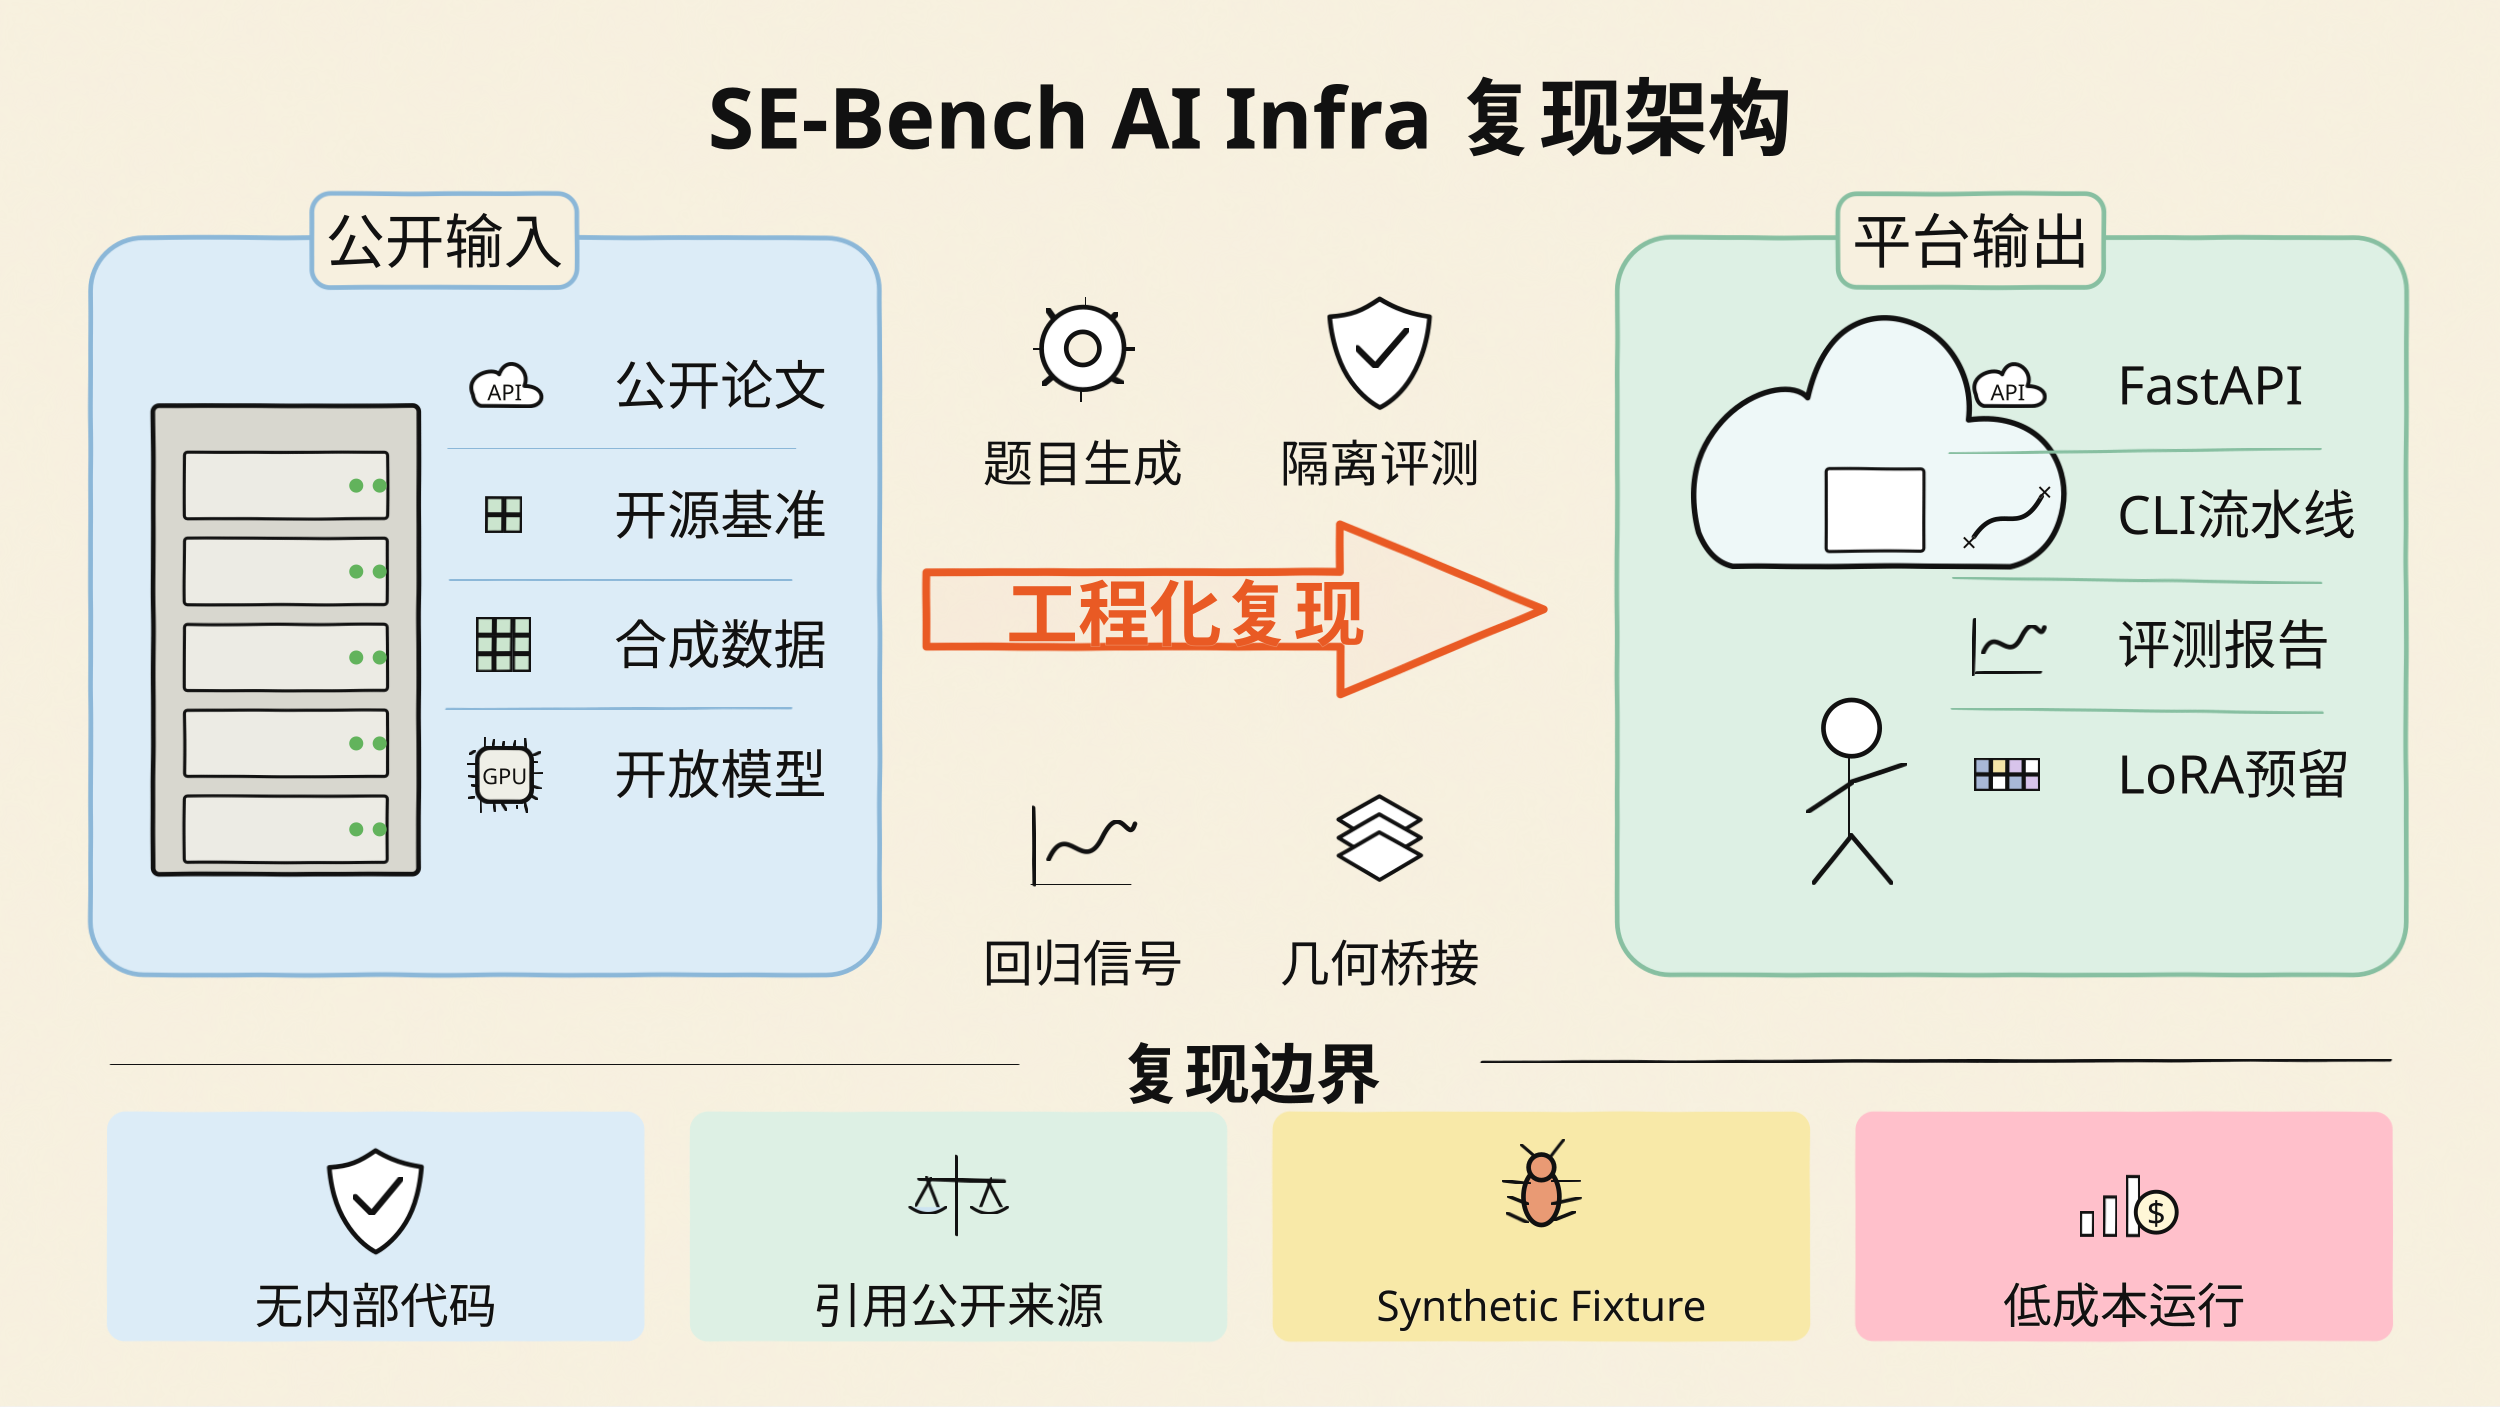
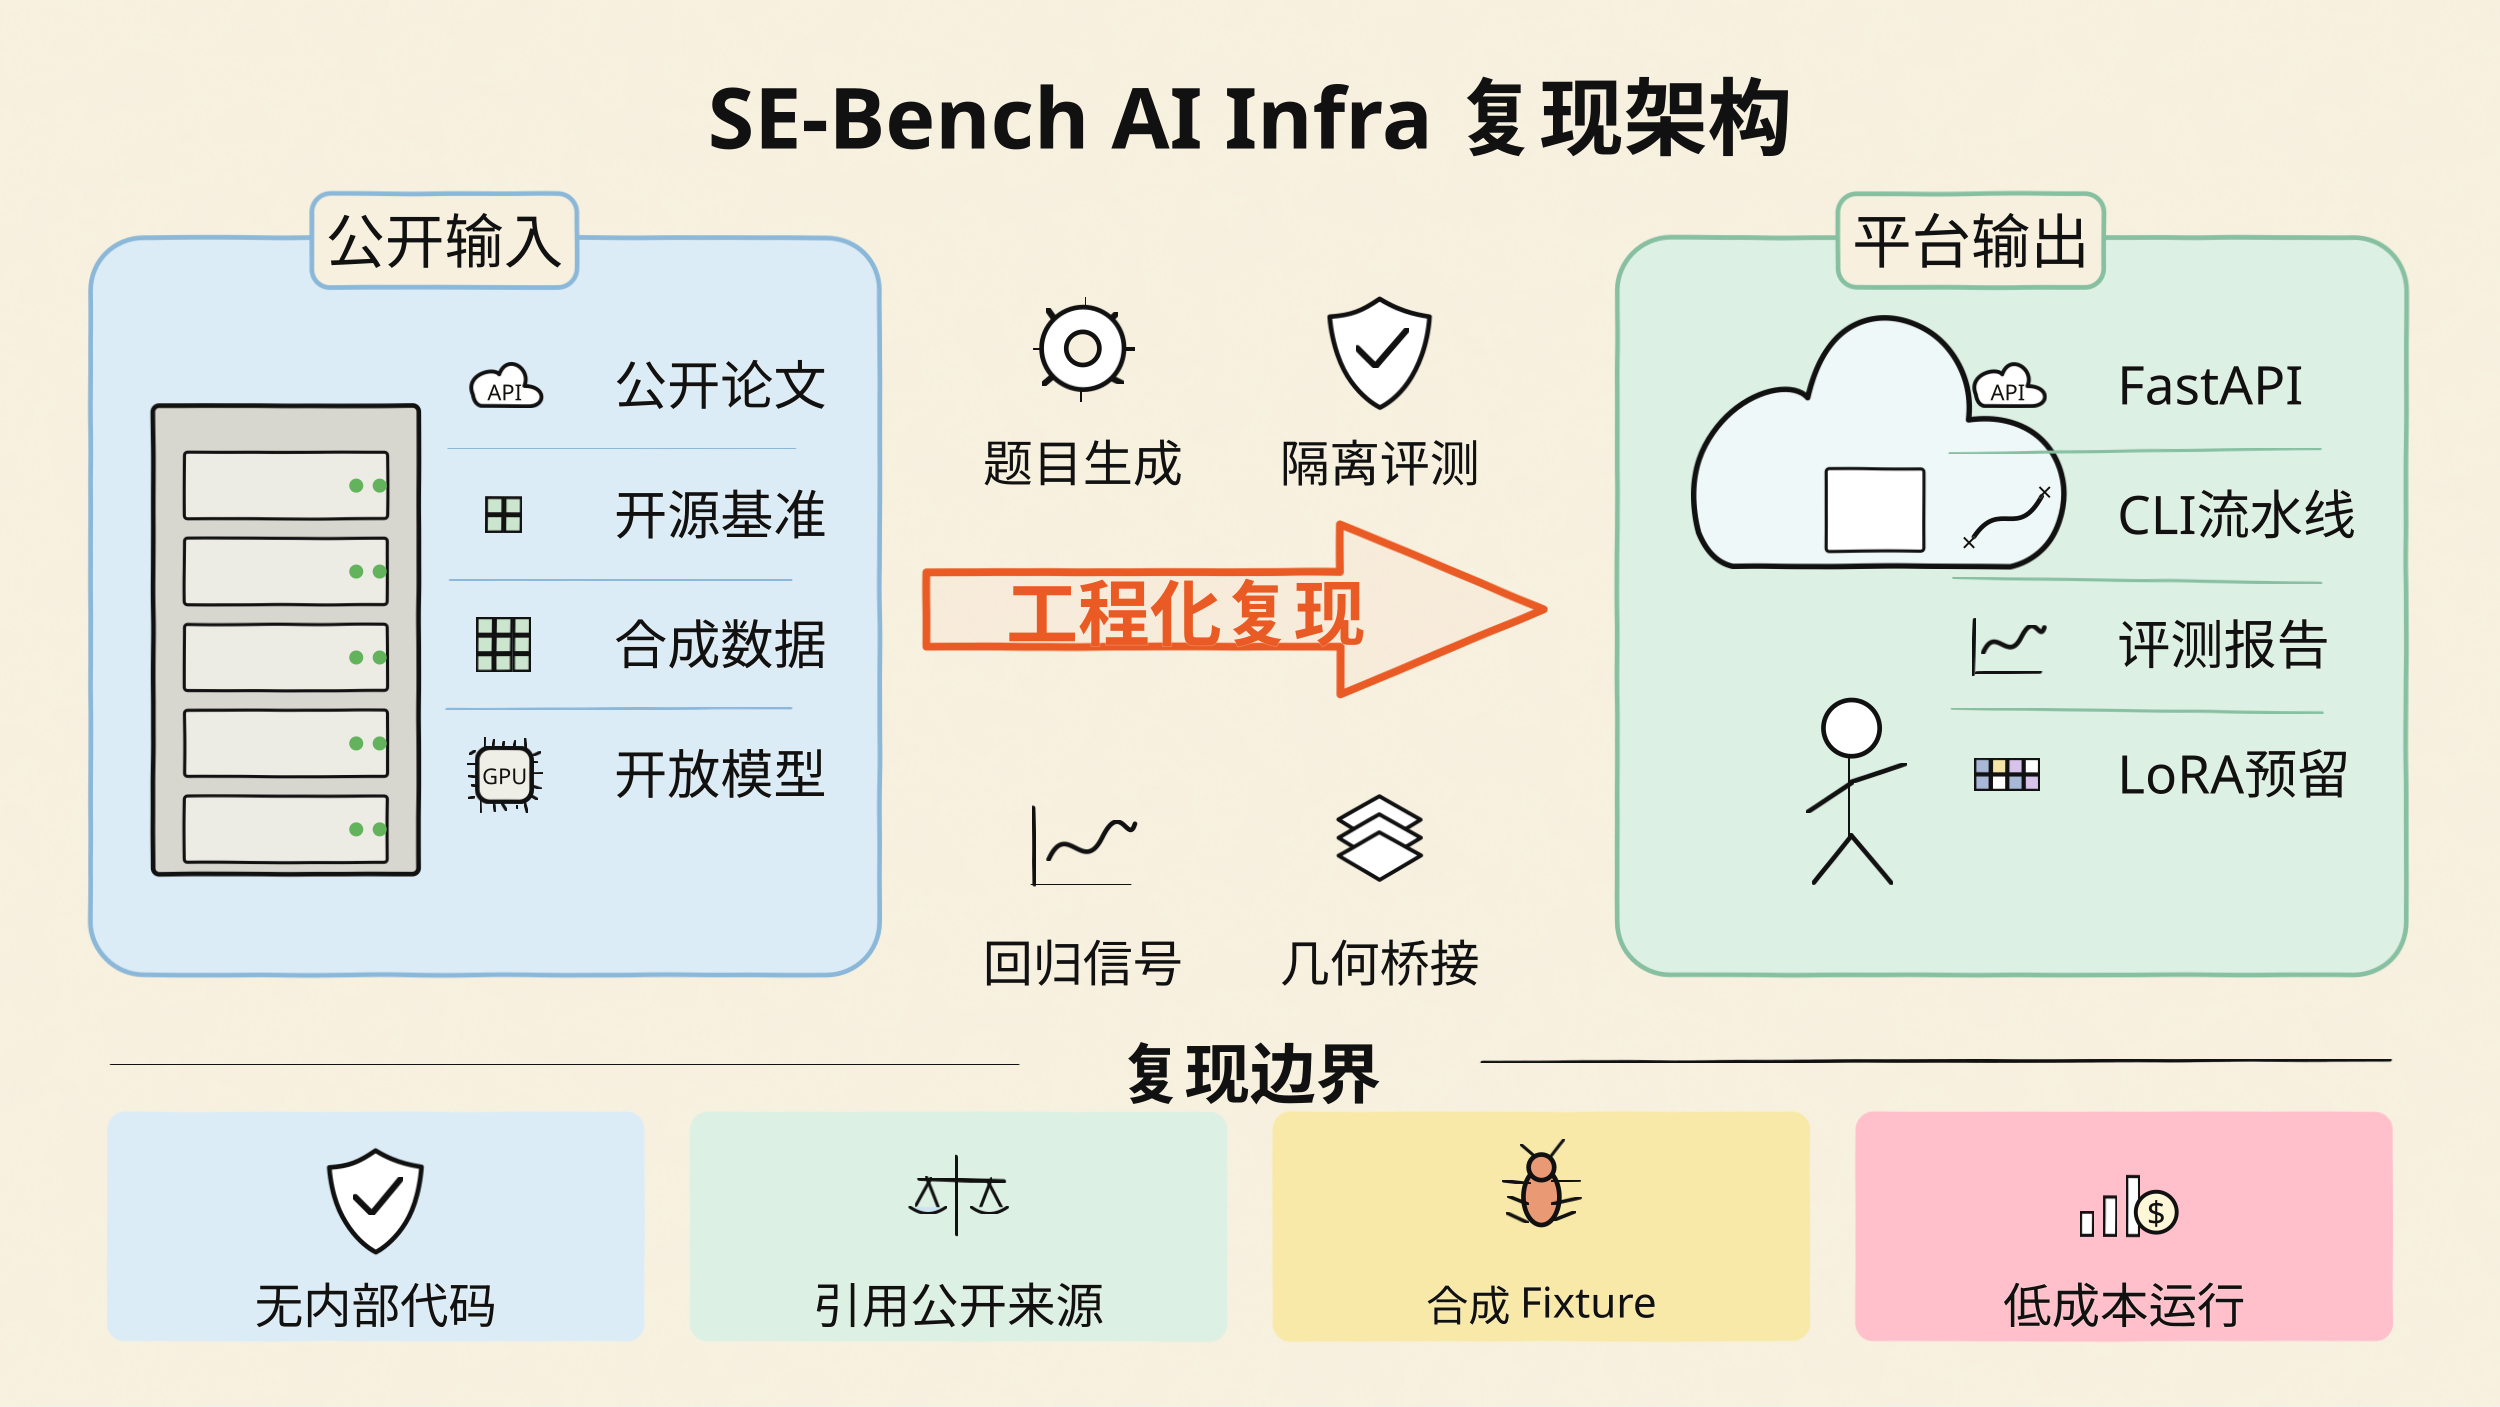
<svg xmlns="http://www.w3.org/2000/svg" width="1600" height="900" viewBox="0 0 1600 900">
  <defs>
    <filter id="paperNoise" x="-5%" y="-5%" width="110%" height="110%">
      <feTurbulence type="fractalNoise" baseFrequency="0.028" numOctaves="4" seed="8" result="noise" />
      <feColorMatrix type="matrix" values="0.12 0 0 0 0.88  0 0.10 0 0 0.82  0 0 0.08 0 0.68  0 0 0 0.20 0" />
    </filter>
    <filter id="roughen" x="-3%" y="-3%" width="106%" height="106%">
      <feTurbulence type="fractalNoise" baseFrequency="0.018" numOctaves="2" seed="3" result="noise" />
      <feDisplacementMap in="SourceGraphic" in2="noise" scale="1.1" xChannelSelector="R" yChannelSelector="G" />
    </filter>
    <style>
    .rough { filter: url(#roughen); }
    text { paint-order: stroke; stroke: rgba(247,240,223,0.28); stroke-width: 1px; stroke-linejoin: round; }
  </style>
  </defs>
  <rect width="100%" height="100%" fill="#F7F0DF" />
  <rect width="100%" height="100%" filter="url(#paperNoise)" opacity="0.35" />
  <text x="800.0" y="76.0" font-family="'Kaiti SC','STKaiti','Xingkai SC','Comic Sans MS',sans-serif" font-size="54" font-weight="600" fill="#111111" text-anchor="middle" dominant-baseline="middle">
    <tspan x="800.0" dy="0.0">SE-Bench AI Infra 复现架构</tspan>
  </text>
  <rect class="rough" x="58.0" y="152.0" width="505.0" height="472.0" rx="34.0" fill="#DCECF7" stroke="#8BB7D8" stroke-width="3" />
  <rect class="rough" x="199.4" y="124.0" width="170.0" height="60.0" rx="12.0" fill="#F7F0DF" stroke="#8BB7D8" stroke-width="3" />
  <text x="284.4" y="155.0" font-family="'Kaiti SC','STKaiti','Xingkai SC','Comic Sans MS',sans-serif" font-size="38" font-weight="500" fill="#111111" text-anchor="middle" dominant-baseline="middle">
    <tspan x="284.4" dy="0.0">公开输入</tspan>
  </text>
  <rect class="rough" x="98.0" y="259.5" width="170.0" height="300.0" rx="4.0" fill="#D8D7CF" stroke="#111111" stroke-width="3" />
  <rect class="rough" x="118.0" y="289.5" width="130.0" height="42.5" rx="2.0" fill="#ECEBE4" stroke="#111111" stroke-width="2" />
  <circle cx="228.0" cy="310.8" r="4.5" fill="#62B35C" />
  <circle cx="243.0" cy="310.8" r="4.5" fill="#62B35C" />
  <rect class="rough" x="118.0" y="344.5" width="130.0" height="42.5" rx="2.0" fill="#ECEBE4" stroke="#111111" stroke-width="2" />
  <circle cx="228.0" cy="365.8" r="4.5" fill="#62B35C" />
  <circle cx="243.0" cy="365.8" r="4.5" fill="#62B35C" />
  <rect class="rough" x="118.0" y="399.5" width="130.0" height="42.5" rx="2.0" fill="#ECEBE4" stroke="#111111" stroke-width="2" />
  <circle cx="228.0" cy="420.8" r="4.5" fill="#62B35C" />
  <circle cx="243.0" cy="420.8" r="4.5" fill="#62B35C" />
  <rect class="rough" x="118.0" y="454.5" width="130.0" height="42.5" rx="2.0" fill="#ECEBE4" stroke="#111111" stroke-width="2" />
  <circle cx="228.0" cy="475.8" r="4.5" fill="#62B35C" />
  <circle cx="243.0" cy="475.8" r="4.5" fill="#62B35C" />
  <rect class="rough" x="118.0" y="509.5" width="130.0" height="42.5" rx="2.0" fill="#ECEBE4" stroke="#111111" stroke-width="2" />
  <circle cx="228.0" cy="530.8" r="4.5" fill="#62B35C" />
  <circle cx="243.0" cy="530.8" r="4.5" fill="#62B35C" />
  <path class="rough" d="M 302.5 252.6 C 297.0 239.6, 315.6 234.6, 319.3 239.6 C 324.2 225.9, 340.4 235.8, 335.4 247.0 C 349.7 247.0, 349.7 260.0, 337.9 260.0 L 308.1 260.0 C 305.0 259.4, 303.2 256.9, 302.5 252.6" fill="#FFFFFF" stroke="#111111" stroke-width="2.5" stroke-linecap="round" stroke-linejoin="round" />
  <text x="323.0" y="251.3" font-family="'Kaiti SC','STKaiti','Xingkai SC','Comic Sans MS',sans-serif" font-size="14" font-weight="500" fill="#111111" text-anchor="middle" dominant-baseline="middle">
    <tspan x="323.0" dy="0.0">API</tspan>
  </text>
  <text x="393.0" y="247.0" font-family="'Kaiti SC','STKaiti','Xingkai SC','Comic Sans MS',sans-serif" font-size="34" font-weight="500" fill="#111111" text-anchor="start" dominant-baseline="middle">
    <tspan x="393.0" dy="0.0">公开论文</tspan>
  </text>
  <line class="rough" x1="287.3" y1="287.1" x2="508.6" y2="286.8" stroke="#8BB7D8" stroke-width="2" stroke-linecap="round" />
  <rect class="rough" x="311.2" y="318.2" width="10.6" height="10.6" rx="0.0" fill="#CBE5CE" stroke="#111111" stroke-width="2" />
  <rect class="rough" x="323.0" y="318.2" width="10.6" height="10.6" rx="0.0" fill="#CBE5CE" stroke="#111111" stroke-width="2" />
  <rect class="rough" x="311.2" y="330.0" width="10.6" height="10.6" rx="0.0" fill="#CBE5CE" stroke="#111111" stroke-width="2" />
  <rect class="rough" x="323.0" y="330.0" width="10.6" height="10.6" rx="0.0" fill="#CBE5CE" stroke="#111111" stroke-width="2" />
  <text x="393.0" y="330.0" font-family="'Kaiti SC','STKaiti','Xingkai SC','Comic Sans MS',sans-serif" font-size="34" font-weight="500" fill="#111111" text-anchor="start" dominant-baseline="middle">
    <tspan x="393.0" dy="0.0">开源基准</tspan>
  </text>
  <line class="rough" x1="288.1" y1="371.0" x2="506.2" y2="371.5" stroke="#8BB7D8" stroke-width="2" stroke-linecap="round" />
  <rect class="rough" x="305.3" y="395.3" width="10.6" height="10.6" rx="0.0" fill="#CBE5CE" stroke="#111111" stroke-width="2" />
  <rect class="rough" x="317.1" y="395.3" width="10.6" height="10.6" rx="0.0" fill="#CBE5CE" stroke="#111111" stroke-width="2" />
  <rect class="rough" x="328.9" y="395.3" width="10.6" height="10.6" rx="0.0" fill="#CBE5CE" stroke="#111111" stroke-width="2" />
  <rect class="rough" x="305.3" y="407.1" width="10.6" height="10.6" rx="0.0" fill="#CBE5CE" stroke="#111111" stroke-width="2" />
  <rect class="rough" x="317.1" y="407.1" width="10.6" height="10.6" rx="0.0" fill="#CBE5CE" stroke="#111111" stroke-width="2" />
  <rect class="rough" x="328.9" y="407.1" width="10.6" height="10.6" rx="0.0" fill="#CBE5CE" stroke="#111111" stroke-width="2" />
  <rect class="rough" x="305.3" y="418.9" width="10.6" height="10.6" rx="0.0" fill="#CBE5CE" stroke="#111111" stroke-width="2" />
  <rect class="rough" x="317.1" y="418.9" width="10.6" height="10.6" rx="0.0" fill="#CBE5CE" stroke="#111111" stroke-width="2" />
  <rect class="rough" x="328.9" y="418.9" width="10.6" height="10.6" rx="0.0" fill="#CBE5CE" stroke="#111111" stroke-width="2" />
  <text x="393.0" y="413.0" font-family="'Kaiti SC','STKaiti','Xingkai SC','Comic Sans MS',sans-serif" font-size="34" font-weight="500" fill="#111111" text-anchor="start" dominant-baseline="middle">
    <tspan x="393.0" dy="0.0">合成数据</tspan>
  </text>
  <line class="rough" x1="286.1" y1="454.2" x2="506.3" y2="452.9" stroke="#8BB7D8" stroke-width="2" stroke-linecap="round" />
  <rect class="rough" x="305.6" y="478.6" width="34.7" height="34.7" rx="8.0" fill="#EFEFE7" stroke="#111111" stroke-width="3" />
  <text x="323.0" y="497.0" font-family="'Kaiti SC','STKaiti','Xingkai SC','Comic Sans MS',sans-serif" font-size="14" font-weight="500" fill="#111111" text-anchor="middle" dominant-baseline="middle">
    <tspan x="323.0" dy="0.0">GPU</tspan>
  </text>
  <line class="rough" x1="300.4" y1="483.0" x2="304.1" y2="480.6" stroke="#111111" stroke-width="2" stroke-linecap="round" />
  <line class="rough" x1="340.9" y1="483.5" x2="345.6" y2="481.3" stroke="#111111" stroke-width="2" stroke-linecap="round" />
  <line class="rough" x1="310.6" y1="471.9" x2="310.2" y2="477.8" stroke="#111111" stroke-width="2" stroke-linecap="round" />
  <line class="rough" x1="307.3" y1="511.8" x2="308.0" y2="519.6" stroke="#111111" stroke-width="2" stroke-linecap="round" />
  <line class="rough" x1="299.4" y1="489.2" x2="306.2" y2="488.4" stroke="#111111" stroke-width="2" stroke-linecap="round" />
  <line class="rough" x1="340.6" y1="487.1" x2="343.6" y2="487.7" stroke="#111111" stroke-width="2" stroke-linecap="round" />
  <line class="rough" x1="316.6" y1="473.4" x2="315.1" y2="479.0" stroke="#111111" stroke-width="2" stroke-linecap="round" />
  <line class="rough" x1="315.7" y1="512.6" x2="317.0" y2="519.1" stroke="#111111" stroke-width="2" stroke-linecap="round" />
  <line class="rough" x1="299.7" y1="496.3" x2="305.7" y2="497.5" stroke="#111111" stroke-width="2" stroke-linecap="round" />
  <line class="rough" x1="341.3" y1="495.2" x2="347.2" y2="494.5" stroke="#111111" stroke-width="2" stroke-linecap="round" />
  <line class="rough" x1="322.7" y1="474.7" x2="321.6" y2="478.6" stroke="#111111" stroke-width="2" stroke-linecap="round" />
  <line class="rough" x1="321.2" y1="514.0" x2="324.1" y2="518.6" stroke="#111111" stroke-width="2" stroke-linecap="round" />
  <line class="rough" x1="302.2" y1="502.4" x2="306.4" y2="503.5" stroke="#111111" stroke-width="2" stroke-linecap="round" />
  <line class="rough" x1="340.7" y1="503.0" x2="346.7" y2="504.9" stroke="#111111" stroke-width="2" stroke-linecap="round" />
  <line class="rough" x1="330.0" y1="474.3" x2="328.4" y2="479.4" stroke="#111111" stroke-width="2" stroke-linecap="round" />
  <line class="rough" x1="330.7" y1="515.3" x2="331.4" y2="517.5" stroke="#111111" stroke-width="2" stroke-linecap="round" />
  <line class="rough" x1="300.2" y1="510.9" x2="303.7" y2="510.1" stroke="#111111" stroke-width="2" stroke-linecap="round" />
  <line class="rough" x1="339.0" y1="508.7" x2="343.6" y2="511.3" stroke="#111111" stroke-width="2" stroke-linecap="round" />
  <line class="rough" x1="335.8" y1="472.7" x2="336.8" y2="480.1" stroke="#111111" stroke-width="2" stroke-linecap="round" />
  <line class="rough" x1="335.6" y1="513.2" x2="337.5" y2="519.9" stroke="#111111" stroke-width="2" stroke-linecap="round" />
  <text x="393.0" y="496.0" font-family="'Kaiti SC','STKaiti','Xingkai SC','Comic Sans MS',sans-serif" font-size="34" font-weight="500" fill="#111111" text-anchor="start" dominant-baseline="middle">
    <tspan x="393.0" dy="0.0">开放模型</tspan>
  </text>
  <line class="rough" x1="716.3" y1="224.5" x2="725.6" y2="222.7" stroke="#111111" stroke-width="4" stroke-linecap="round" />
  <line class="rough" x1="708.0" y1="240.1" x2="718.5" y2="245.2" stroke="#111111" stroke-width="4" stroke-linecap="round" />
  <line class="rough" x1="691.7" y1="243.9" x2="691.9" y2="256.4" stroke="#111111" stroke-width="4" stroke-linecap="round" />
  <line class="rough" x1="677.8" y1="237.6" x2="667.4" y2="246.3" stroke="#111111" stroke-width="4" stroke-linecap="round" />
  <line class="rough" x1="670.5" y1="223.3" x2="661.4" y2="223.8" stroke="#111111" stroke-width="4" stroke-linecap="round" />
  <line class="rough" x1="677.5" y1="207.9" x2="670.1" y2="197.6" stroke="#111111" stroke-width="4" stroke-linecap="round" />
  <line class="rough" x1="694.6" y1="202.1" x2="694.5" y2="190.8" stroke="#111111" stroke-width="4" stroke-linecap="round" />
  <line class="rough" x1="708.1" y1="207.0" x2="715.1" y2="199.9" stroke="#111111" stroke-width="4" stroke-linecap="round" />
  <circle class="rough" cx="693.0" cy="223.0" r="26.4" fill="#FFFFFF" stroke="#111111" stroke-width="3" />
  <circle cx="693.0" cy="223.0" r="10.6" fill="#F7F0DF" stroke="#111111" stroke-width="3" />
  <text x="693.0" y="297.0" font-family="'Kaiti SC','STKaiti','Xingkai SC','Comic Sans MS',sans-serif" font-size="32" font-weight="500" fill="#111111" text-anchor="middle" dominant-baseline="middle">
    <tspan x="693.0" dy="0.0">题目生成</tspan>
  </text>
  <path class="rough" d="M 883.0 191.3 C 898.8 201.0, 910.3 201.9, 914.7 202.8 C 912.0 240.6, 891.8 256.4, 883.0 260.8 C 874.2 256.4, 854.0 240.6, 851.3 202.8 C 865.4 201.9, 871.6 199.2, 883.0 191.3 Z" fill="#FFFFFF" stroke="#111111" stroke-width="3" stroke-linecap="round" stroke-linejoin="round" />
  <path class="rough" d="M 868.9 223.0 L 880.4 234.4 L 900.6 210.7" fill="none" stroke="#111111" stroke-width="4" stroke-linecap="round" stroke-linejoin="round" />
  <text x="883.0" y="297.0" font-family="'Kaiti SC','STKaiti','Xingkai SC','Comic Sans MS',sans-serif" font-size="32" font-weight="500" fill="#111111" text-anchor="middle" dominant-baseline="middle">
    <tspan x="883.0" dy="0.0">隔离评测</tspan>
  </text>
  <line class="rough" x1="661.3" y1="565.9" x2="722.6" y2="566.3" stroke="#111111" stroke-width="3" stroke-linecap="round" />
  <line class="rough" x1="662.4" y1="565.9" x2="661.1" y2="517.0" stroke="#111111" stroke-width="3" stroke-linecap="round" />
  <path class="rough" d="M 671.0 550.0 C 682.4 523.6, 693.0 560.6, 705.3 536.0 S 722.0 541.2, 726.4 527.2" fill="none" stroke="#111111" stroke-width="3" stroke-linecap="round" stroke-linejoin="round" />
  <text x="693.0" y="617.0" font-family="'Kaiti SC','STKaiti','Xingkai SC','Comic Sans MS',sans-serif" font-size="32" font-weight="500" fill="#111111" text-anchor="middle" dominant-baseline="middle">
    <tspan x="693.0" dy="0.0">回归信号</tspan>
  </text>
  <path class="rough" d="M 883.0 509.6 L 909.4 524.5 L 883.0 540.4 L 856.6 524.5 Z" fill="#FFFFFF" stroke="#111111" stroke-width="2.5" stroke-linecap="round" stroke-linejoin="round" />
  <path class="rough" d="M 883.0 521.0 L 909.4 536.0 L 883.0 551.8 L 856.6 536.0 Z" fill="#FFFFFF" stroke="#111111" stroke-width="2.5" stroke-linecap="round" stroke-linejoin="round" />
  <path class="rough" d="M 883.0 532.4 L 909.4 547.4 L 883.0 563.2 L 856.6 547.4 Z" fill="#FFFFFF" stroke="#111111" stroke-width="2.5" stroke-linecap="round" stroke-linejoin="round" />
  <text x="883.0" y="617.0" font-family="'Kaiti SC','STKaiti','Xingkai SC','Comic Sans MS',sans-serif" font-size="32" font-weight="500" fill="#111111" text-anchor="middle" dominant-baseline="middle">
    <tspan x="883.0" dy="0.0">几何桥接</tspan>
  </text>
  <path class="rough" d="M 593.0 366.2 L 857.7 366.2 L 857.7 335.6 L 988.0 390.0 L 857.7 444.4 L 857.7 413.8 L 593.0 413.8 Z" fill="rgba(233,90,36,0.03)" stroke="#E95A24" stroke-width="5" stroke-linecap="round" stroke-linejoin="round" />
  <path class="" d="M 593.0 366.2 L 857.7 366.2 L 857.7 335.6 L 988.0 390.0 L 857.7 444.4 L 857.7 413.8 L 593.0 413.8" fill="none" stroke="#E95A24" stroke-width="2.5" stroke-linecap="round" stroke-linejoin="round" />
  <text x="758.9" y="393.4" font-family="'Kaiti SC','STKaiti','Xingkai SC','Comic Sans MS',sans-serif" font-size="46" font-weight="600" fill="#E95A24" text-anchor="middle" dominant-baseline="middle">
    <tspan x="758.9" dy="0.0">工程化复现</tspan>
  </text>
  <rect class="rough" x="1035.0" y="152.0" width="505.0" height="472.0" rx="34.0" fill="#DDF0E4" stroke="#87BFA1" stroke-width="3" />
  <rect class="rough" x="1176.4" y="124.0" width="170.0" height="60.0" rx="12.0" fill="#F7F0DF" stroke="#87BFA1" stroke-width="3" />
  <text x="1261.4" y="155.0" font-family="'Kaiti SC','STKaiti','Xingkai SC','Comic Sans MS',sans-serif" font-size="38" font-weight="500" fill="#111111" text-anchor="middle" dominant-baseline="middle">
    <tspan x="1261.4" dy="0.0">平台输出</tspan>
  </text>
  <path class="rough" d="M 1087.2 340.8 C 1068.0 268.8, 1140.0 235.2, 1156.8 254.4 C 1176.0 168.0, 1267.2 204.0, 1260.0 268.8 C 1332.0 259.2, 1339.2 350.4, 1286.4 362.4 L 1108.8 362.4 C 1099.2 360.0, 1092.0 352.8, 1087.2 340.8" fill="#EEF8F8" stroke="#111111" stroke-width="3.5" stroke-linecap="round" stroke-linejoin="round" />
  <rect class="rough" x="1168.8" y="300.0" width="62.4" height="52.8" rx="2.0" fill="#FFFFFF" stroke="#111111" stroke-width="2" />
  <circle cx="1185.0" cy="466.0" r="18.0" fill="#FFFFFF" stroke="#111111" stroke-width="3" />
  <line class="rough" x1="1183.4" y1="486.5" x2="1183.1" y2="536.5" stroke="#111111" stroke-width="3" stroke-linecap="round" />
  <line class="rough" x1="1185.5" y1="500.6" x2="1157.0" y2="519.4" stroke="#111111" stroke-width="3" stroke-linecap="round" />
  <line class="rough" x1="1184.5" y1="500.5" x2="1219.4" y2="489.0" stroke="#111111" stroke-width="3" stroke-linecap="round" />
  <line class="rough" x1="1184.9" y1="534.9" x2="1160.8" y2="564.9" stroke="#111111" stroke-width="3" stroke-linecap="round" />
  <line class="rough" x1="1184.4" y1="534.1" x2="1210.3" y2="565.1" stroke="#111111" stroke-width="3" stroke-linecap="round" />
  <path class="rough" d="M 1264.5 252.6 C 1259.0 239.6, 1277.6 234.6, 1281.3 239.6 C 1286.2 225.9, 1302.4 235.8, 1297.4 247.0 C 1311.7 247.0, 1311.7 260.0, 1299.9 260.0 L 1270.1 260.0 C 1267.0 259.4, 1265.2 256.9, 1264.5 252.6" fill="#FFFFFF" stroke="#111111" stroke-width="2.5" stroke-linecap="round" stroke-linejoin="round" />
  <text x="1285.0" y="251.3" font-family="'Kaiti SC','STKaiti','Xingkai SC','Comic Sans MS',sans-serif" font-size="14" font-weight="500" fill="#111111" text-anchor="middle" dominant-baseline="middle">
    <tspan x="1285.0" dy="0.0">API</tspan>
  </text>
  <text x="1355.0" y="247.0" font-family="'Kaiti SC','STKaiti','Xingkai SC','Comic Sans MS',sans-serif" font-size="34" font-weight="500" fill="#111111" text-anchor="start" dominant-baseline="middle">
    <tspan x="1355.0" dy="0.0">FastAPI</tspan>
  </text>
  <line class="rough" x1="1248.1" y1="290.3" x2="1485.1" y2="287.1" stroke="#87BFA1" stroke-width="2" stroke-linecap="round" />
  <path class="" d="M 1263.3 343.6 C 1280.0 318.8, 1291.2 346.1, 1306.7 317.6" fill="none" stroke="#111111" stroke-width="3" stroke-linecap="round" stroke-linejoin="round" />
  <text x="1260.2" y="347.4" font-family="'Kaiti SC','STKaiti','Xingkai SC','Comic Sans MS',sans-serif" font-size="17" font-weight="500" fill="#111111" text-anchor="middle" dominant-baseline="middle">
    <tspan x="1260.2" dy="0.0">×</tspan>
  </text>
  <text x="1308.6" y="315.1" font-family="'Kaiti SC','STKaiti','Xingkai SC','Comic Sans MS',sans-serif" font-size="17" font-weight="500" fill="#111111" text-anchor="middle" dominant-baseline="middle">
    <tspan x="1308.6" dy="0.0">×</tspan>
  </text>
  <text x="1355.0" y="330.0" font-family="'Kaiti SC','STKaiti','Xingkai SC','Comic Sans MS',sans-serif" font-size="34" font-weight="500" fill="#111111" text-anchor="start" dominant-baseline="middle">
    <tspan x="1355.0" dy="0.0">CLI流水线</tspan>
  </text>
  <line class="rough" x1="1250.2" y1="369.6" x2="1485.1" y2="373.4" stroke="#87BFA1" stroke-width="2" stroke-linecap="round" />
  <line class="rough" x1="1265.4" y1="431.1" x2="1305.7" y2="429.8" stroke="#111111" stroke-width="3" stroke-linecap="round" />
  <line class="rough" x1="1262.6" y1="431.4" x2="1264.1" y2="396.8" stroke="#111111" stroke-width="3" stroke-linecap="round" />
  <path class="rough" d="M 1269.5 418.0 C 1277.6 399.4, 1285.0 425.4, 1293.7 408.0 S 1305.5 411.8, 1308.6 401.8" fill="none" stroke="#111111" stroke-width="3" stroke-linecap="round" stroke-linejoin="round" />
  <text x="1355.0" y="413.0" font-family="'Kaiti SC','STKaiti','Xingkai SC','Comic Sans MS',sans-serif" font-size="34" font-weight="500" fill="#111111" text-anchor="start" dominant-baseline="middle">
    <tspan x="1355.0" dy="0.0">评测报告</tspan>
  </text>
  <line class="rough" x1="1249.3" y1="453.4" x2="1486.2" y2="456.4" stroke="#87BFA1" stroke-width="2" stroke-linecap="round" />
  <rect class="rough" x="1263.9" y="485.5" width="9.8" height="9.8" rx="0.0" fill="#A8B8D7" stroke="#111111" stroke-width="2" />
  <rect class="rough" x="1274.5" y="485.5" width="9.8" height="9.8" rx="0.0" fill="#F4E4A7" stroke="#111111" stroke-width="2" />
  <rect class="rough" x="1285.0" y="485.5" width="9.8" height="9.8" rx="0.0" fill="#D8C4EB" stroke="#111111" stroke-width="2" />
  <rect class="rough" x="1295.5" y="485.5" width="9.8" height="9.8" rx="0.0" fill="#FFFFFF" stroke="#111111" stroke-width="2" />
  <rect class="rough" x="1263.9" y="496.0" width="9.8" height="9.8" rx="0.0" fill="#A8B8D7" stroke="#111111" stroke-width="2" />
  <rect class="rough" x="1274.5" y="496.0" width="9.8" height="9.8" rx="0.0" fill="#FFFFFF" stroke="#111111" stroke-width="2" />
  <rect class="rough" x="1285.0" y="496.0" width="9.8" height="9.8" rx="0.0" fill="#A8B8D7" stroke="#111111" stroke-width="2" />
  <rect class="rough" x="1295.5" y="496.0" width="9.8" height="9.8" rx="0.0" fill="#D8C4EB" stroke="#111111" stroke-width="2" />
  <text x="1355.0" y="496.0" font-family="'Kaiti SC','STKaiti','Xingkai SC','Comic Sans MS',sans-serif" font-size="34" font-weight="500" fill="#111111" text-anchor="start" dominant-baseline="middle">
    <tspan x="1355.0" dy="0.0">LoRA预留</tspan>
  </text>
  <line class="rough" x1="71.4" y1="681.2" x2="651.3" y2="681.0" stroke="#111111" stroke-width="2.5" stroke-linecap="round" />
  <line class="rough" x1="948.9" y1="680.1" x2="1529.4" y2="678.1" stroke="#111111" stroke-width="2.5" stroke-linecap="round" />
  <text x="800.0" y="688.0" font-family="'Kaiti SC','STKaiti','Xingkai SC','Comic Sans MS',sans-serif" font-size="42" font-weight="600" fill="#111111" text-anchor="middle" dominant-baseline="middle">
    <tspan x="800.0" dy="0.0">复现边界</tspan>
  </text>
  <rect class="rough" x="70.0" y="713.0" width="341.0" height="144.0" rx="10.0" fill="#DCECF7" stroke="#DCECF7" stroke-width="3" />
  <path class="rough" d="M 240.5 736.5 C 255.3 745.5, 265.9 746.3, 270.0 747.1 C 267.6 782.4, 248.7 797.2, 240.5 801.3 C 232.3 797.2, 213.4 782.4, 211.0 747.1 C 224.1 746.3, 229.8 743.9, 240.5 736.5 Z" fill="#FFFFFF" stroke="#111111" stroke-width="3" stroke-linecap="round" stroke-linejoin="round" />
  <path class="rough" d="M 227.4 766.0 L 238.0 776.7 L 256.9 754.5" fill="none" stroke="#111111" stroke-width="4" stroke-linecap="round" stroke-linejoin="round" />
  <text x="240.5" y="836.0" font-family="'Kaiti SC','STKaiti','Xingkai SC','Comic Sans MS',sans-serif" font-size="31" font-weight="500" fill="#111111" text-anchor="middle" dominant-baseline="middle">
    <tspan x="240.5" dy="0.0">无内部代码</tspan>
  </text>
  <rect class="rough" x="443.0" y="713.0" width="341.0" height="144.0" rx="10.0" fill="#DDF0E4" stroke="#DDF0E4" stroke-width="3" />
  <line class="rough" x1="611.6" y1="740.5" x2="612.5" y2="789.7" stroke="#111111" stroke-width="3" stroke-linecap="round" />
  <line class="rough" x1="588.3" y1="754.3" x2="642.3" y2="756.5" stroke="#111111" stroke-width="3" stroke-linecap="round" />
  <line class="rough" x1="595.6" y1="754.0" x2="586.1" y2="771.5" stroke="#111111" stroke-width="2" stroke-linecap="round" />
  <line class="rough" x1="592.6" y1="753.3" x2="600.9" y2="774.2" stroke="#111111" stroke-width="2" stroke-linecap="round" />
  <line class="rough" x1="634.5" y1="754.4" x2="627.2" y2="773.8" stroke="#111111" stroke-width="2" stroke-linecap="round" />
  <line class="rough" x1="631.5" y1="755.2" x2="641.4" y2="773.7" stroke="#111111" stroke-width="2" stroke-linecap="round" />
  <path class="rough" d="M 582.3 772.6 Q 593.8 780.8 605.3 772.6" fill="#CDE4F1" stroke="#111111" stroke-width="2" stroke-linecap="round" stroke-linejoin="round" />
  <path class="rough" d="M 621.7 772.6 Q 633.2 780.8 644.7 772.6" fill="#DDF0E4" stroke="#111111" stroke-width="2" stroke-linecap="round" stroke-linejoin="round" />
  <text x="613.5" y="836.0" font-family="'Kaiti SC','STKaiti','Xingkai SC','Comic Sans MS',sans-serif" font-size="31" font-weight="500" fill="#111111" text-anchor="middle" dominant-baseline="middle">
    <tspan x="613.5" dy="0.0">引用公开来源</tspan>
  </text>
  <rect class="rough" x="816.0" y="713.0" width="341.0" height="144.0" rx="10.0" fill="#F8E9A8" stroke="#F8E9A8" stroke-width="3" />
  <ellipse cx="986.5" cy="766.0" rx="11.5" ry="18.0" fill="#E99A74" stroke="#111111" stroke-width="3" />
  <circle cx="986.5" cy="747.1" r="8.2" fill="#E99A74" stroke="#111111" stroke-width="3" />
  <line class="rough" x1="979.3" y1="757.7" x2="962.3" y2="755.7" stroke="#111111" stroke-width="2.3" stroke-linecap="round" />
  <line class="rough" x1="977.6" y1="770.5" x2="965.4" y2="765.6" stroke="#111111" stroke-width="2.3" stroke-linecap="round" />
  <line class="rough" x1="977.9" y1="782.5" x2="964.4" y2="776.2" stroke="#111111" stroke-width="2.3" stroke-linecap="round" />
  <line class="rough" x1="993.2" y1="756.4" x2="1011.1" y2="755.7" stroke="#111111" stroke-width="2.3" stroke-linecap="round" />
  <line class="rough" x1="993.3" y1="770.6" x2="1011.4" y2="766.6" stroke="#111111" stroke-width="2.3" stroke-linecap="round" />
  <line class="rough" x1="994.1" y1="781.0" x2="1008.0" y2="775.5" stroke="#111111" stroke-width="2.3" stroke-linecap="round" />
  <line class="rough" x1="982.6" y1="740.4" x2="973.5" y2="732.5" stroke="#111111" stroke-width="2" stroke-linecap="round" />
  <line class="rough" x1="992.0" y1="741.2" x2="1000.9" y2="729.6" stroke="#111111" stroke-width="2" stroke-linecap="round" />
  <text x="986.5" y="836.0" font-family="'Kaiti SC','STKaiti','Xingkai SC','Comic Sans MS',sans-serif" font-size="27" font-weight="500" fill="#111111" text-anchor="middle" dominant-baseline="middle">
-     <tspan x="986.5" dy="0.0">Synthetic Fixture</tspan>
+     <tspan x="986.5" dy="0.0">合成 Fixture</tspan>
  </text>
  <rect class="rough" x="1189.0" y="713.0" width="341.0" height="144.0" rx="10.0" fill="pink" stroke="pink" stroke-width="3" />
  <rect class="rough" x="1331.6" y="775.8" width="8.2" height="14.8" rx="0.0" fill="#FFFFFF" stroke="#111111" stroke-width="2" />
  <rect class="rough" x="1346.4" y="766.0" width="8.2" height="24.6" rx="0.0" fill="#FFFFFF" stroke="#111111" stroke-width="2" />
  <rect class="rough" x="1361.1" y="752.9" width="8.2" height="37.7" rx="0.0" fill="#FFFFFF" stroke="#111111" stroke-width="2" />
  <circle cx="1380.0" cy="775.8" r="13.1" fill="#FFF7D7" stroke="#111111" stroke-width="2.5" />
  <text x="1380.0" y="776.7" font-family="'Kaiti SC','STKaiti','Xingkai SC','Comic Sans MS',sans-serif" font-size="21" font-weight="500" fill="#111111" text-anchor="middle" dominant-baseline="middle">
    <tspan x="1380.0" dy="0.0">$</tspan>
  </text>
  <text x="1359.5" y="836.0" font-family="'Kaiti SC','STKaiti','Xingkai SC','Comic Sans MS',sans-serif" font-size="31" font-weight="500" fill="#111111" text-anchor="middle" dominant-baseline="middle">
    <tspan x="1359.5" dy="0.0">低成本运行</tspan>
  </text>
</svg>
